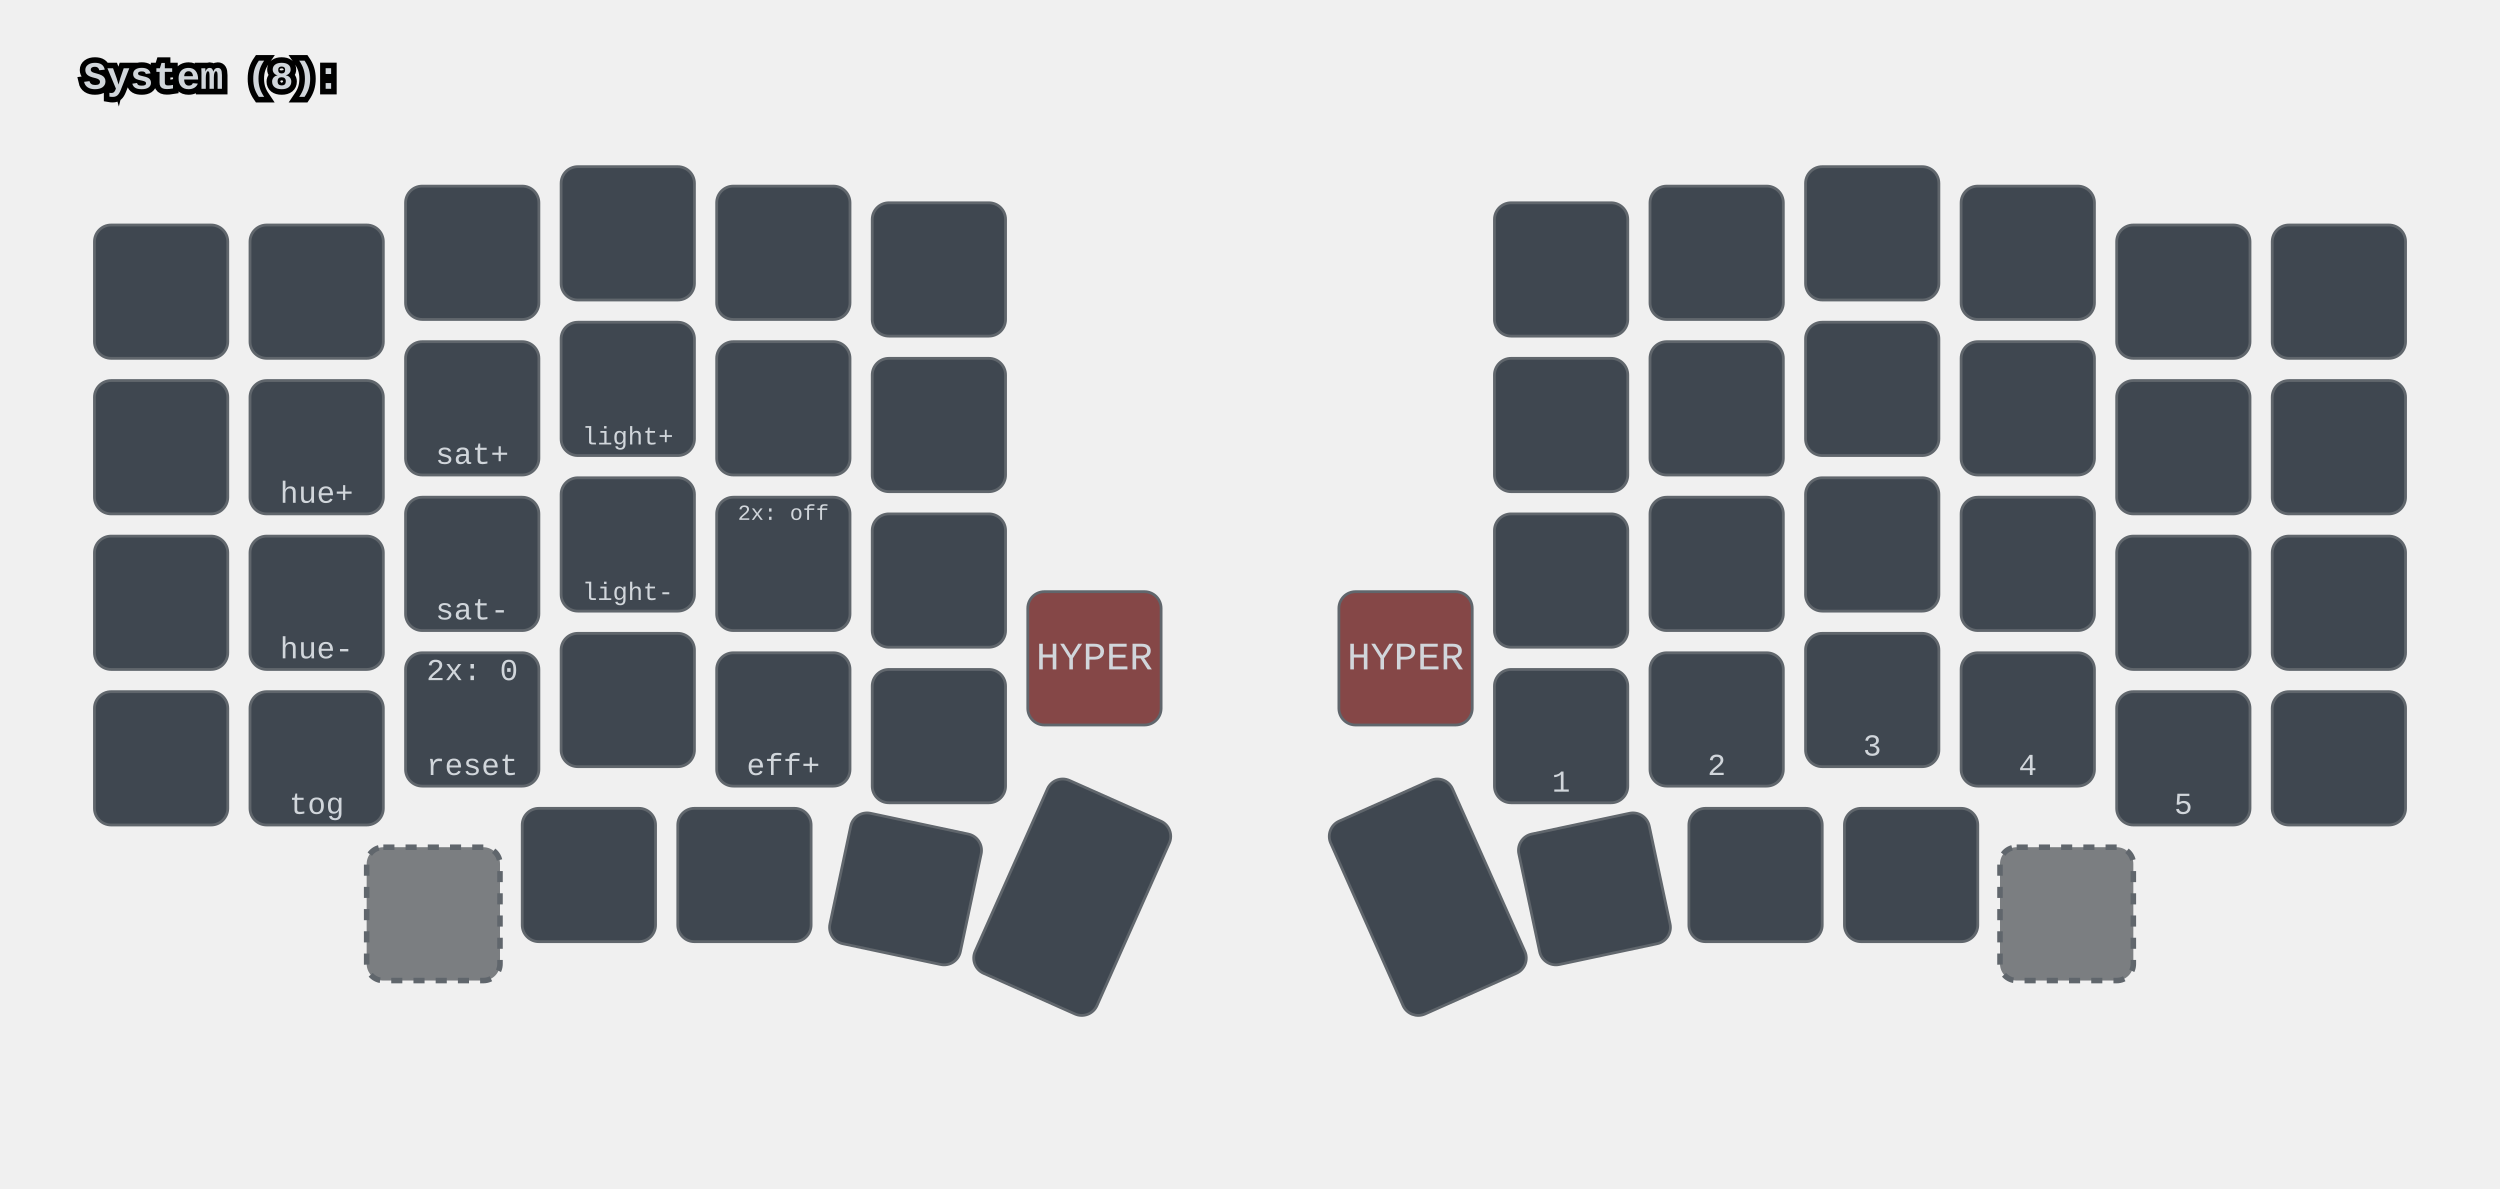
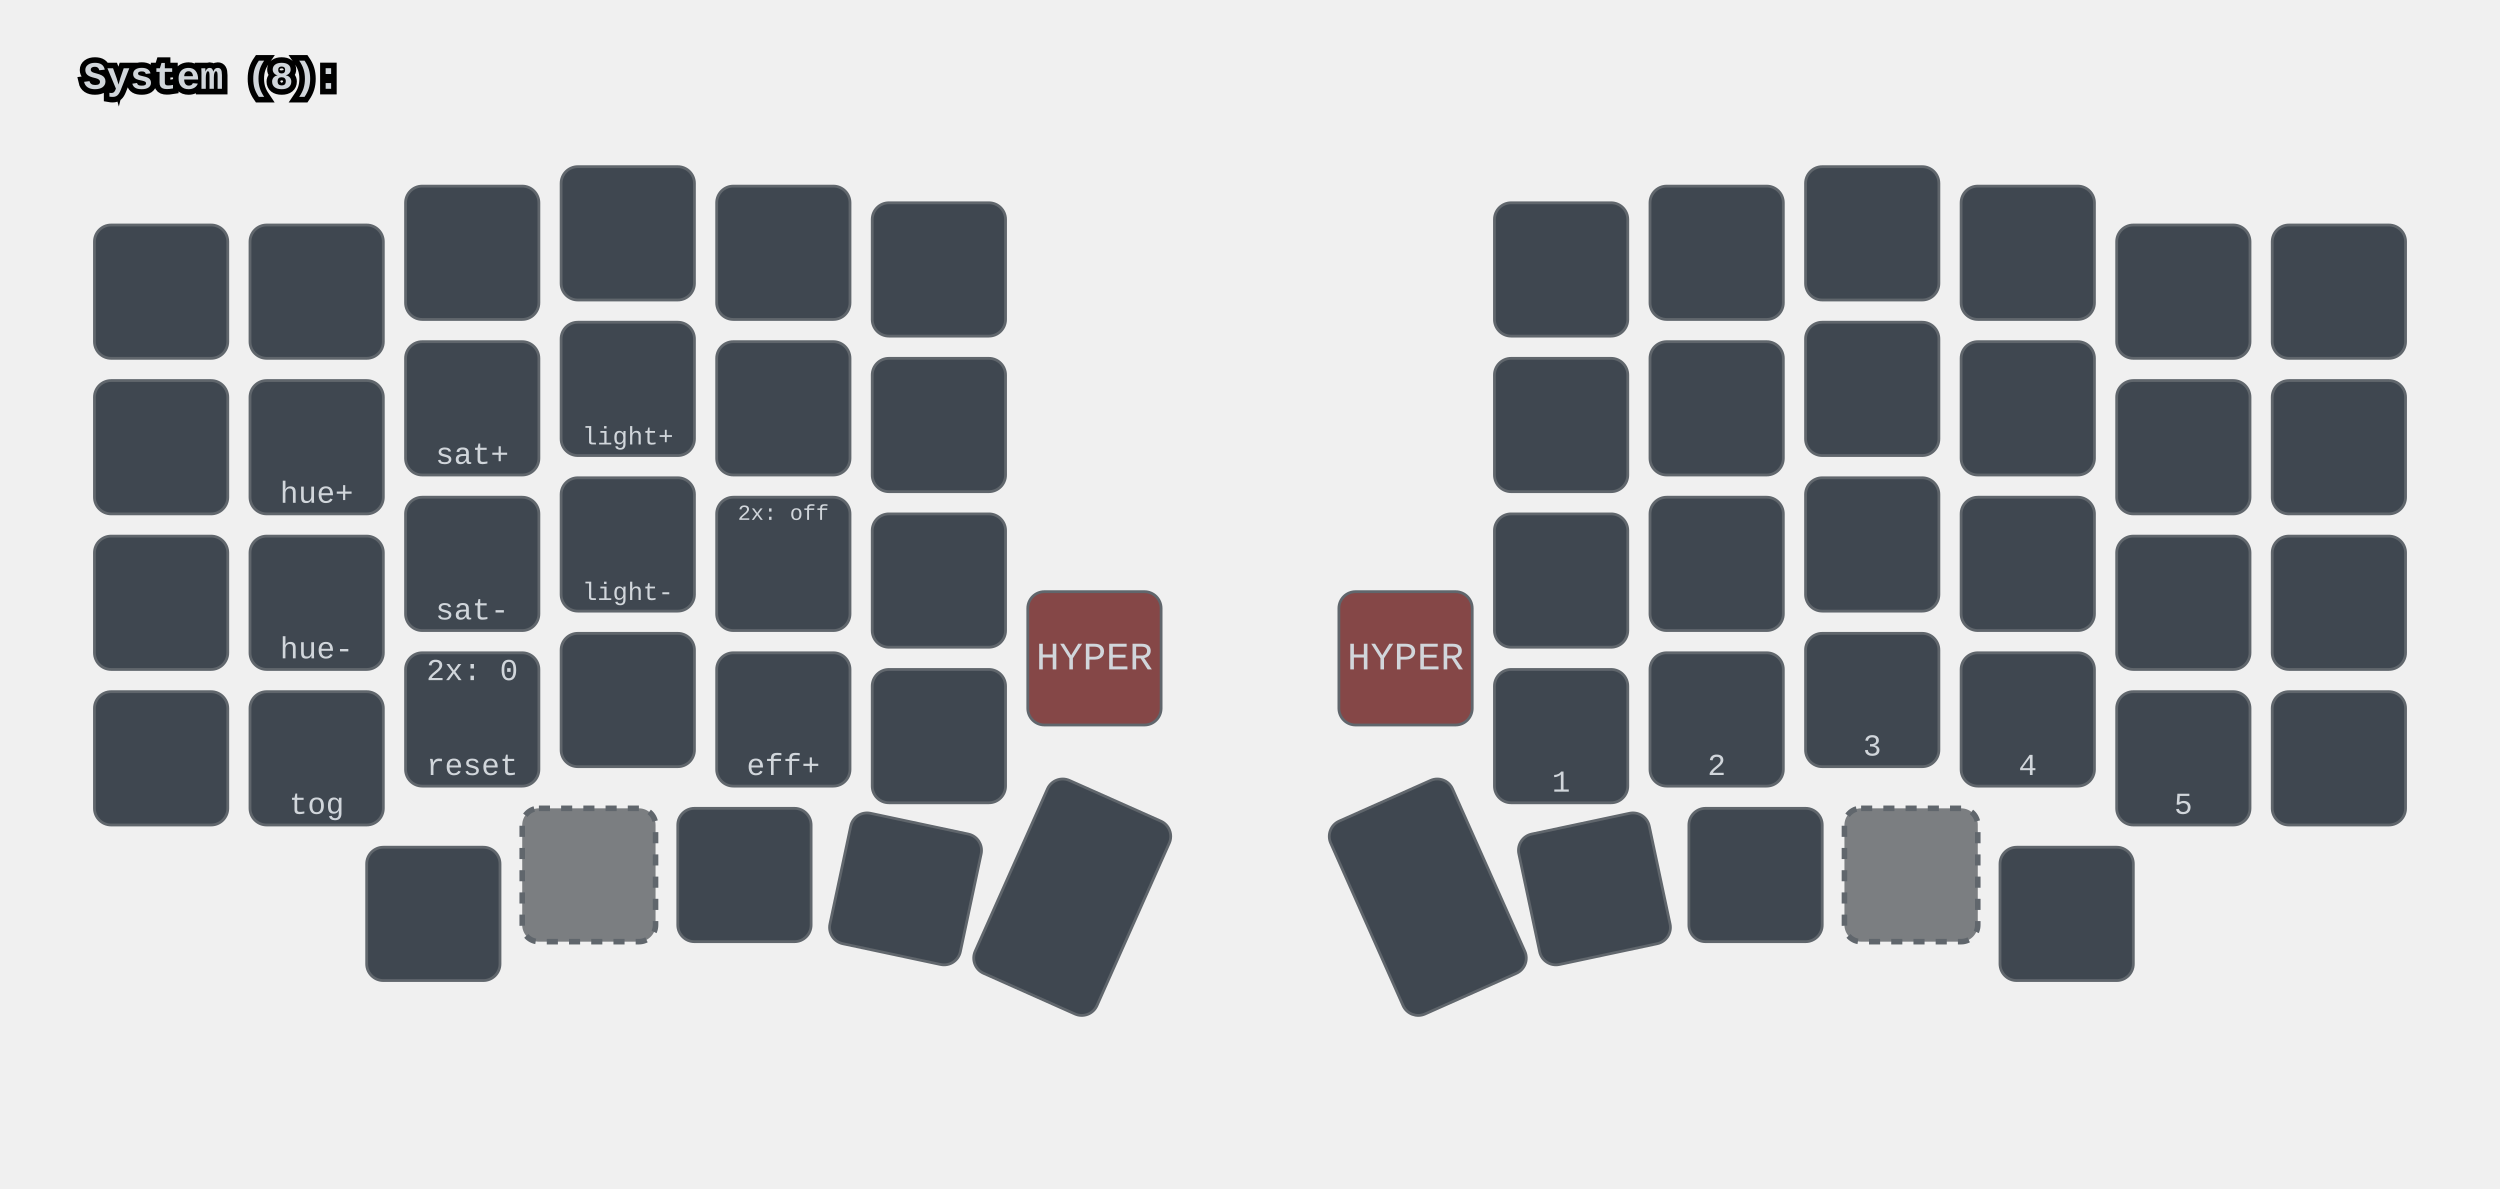
<svg xmlns="http://www.w3.org/2000/svg" xmlns:xlink="http://www.w3.org/1999/xlink" width="900" height="428" viewBox="0 0 900 428" class="keymap">
  <defs>/* start glyphs */
<svg id="mdi:apple-keyboard-caps">
      <svg id="mdi-apple-keyboard-caps" viewBox="0 0 24 24">
        <path d="M15,14V8H17.17L12,2.83L6.83,8H9V14H15M12,0L22,10H17V16H7V10H2L12,0M7,18H17V24H7V18M15,20H9V22H15V20Z" />
      </svg>
    </svg>
    <svg id="mdi:apple-keyboard-command">
      <svg id="mdi-apple-keyboard-command" viewBox="0 0 24 24">
        <path d="M6,2A4,4 0 0,1 10,6V8H14V6A4,4 0 0,1 18,2A4,4 0 0,1 22,6A4,4 0 0,1 18,10H16V14H18A4,4 0 0,1 22,18A4,4 0 0,1 18,22A4,4 0 0,1 14,18V16H10V18A4,4 0 0,1 6,22A4,4 0 0,1 2,18A4,4 0 0,1 6,14H8V10H6A4,4 0 0,1 2,6A4,4 0 0,1 6,2M16,18A2,2 0 0,0 18,20A2,2 0 0,0 20,18A2,2 0 0,0 18,16H16V18M14,10H10V14H14V10M6,16A2,2 0 0,0 4,18A2,2 0 0,0 6,20A2,2 0 0,0 8,18V16H6M8,6A2,2 0 0,0 6,4A2,2 0 0,0 4,6A2,2 0 0,0 6,8H8V6M18,8A2,2 0 0,0 20,6A2,2 0 0,0 18,4A2,2 0 0,0 16,6V8H18Z" />
      </svg>
    </svg>
    <svg id="mdi:apple-keyboard-control">
      <svg id="mdi-apple-keyboard-control" viewBox="0 0 24 24">
        <path d="M19.78,11.78L18.36,13.19L12,6.83L5.64,13.19L4.22,11.78L12,4L19.78,11.78Z" />
      </svg>
    </svg>
    <svg id="mdi:apple-keyboard-option">
      <svg id="mdi-apple-keyboard-option" viewBox="0 0 24 24">
        <path d="M3,4H9.11L16.15,18H21V20H14.88L7.84,6H3V4M14,4H21V6H14V4Z" />
      </svg>
    </svg>
    <svg id="mdi:apple-keyboard-shift">
      <svg id="mdi-apple-keyboard-shift" viewBox="0 0 24 24">
        <path d="M15,18V12H17.17L12,6.83L6.83,12H9V18H15M12,4L22,14H17V20H7V14H2L12,4Z" />
      </svg>
    </svg>
    <svg id="mdi:backspace">
      <svg id="mdi-backspace" viewBox="0 0 24 24">
        <path d="M22,3H7C6.31,3 5.77,3.35 5.41,3.88L0,12L5.41,20.11C5.77,20.64 6.31,21 7,21H22A2,2 0 0,0 24,19V5A2,2 0 0,0 22,3M19,15.59L17.59,17L14,13.41L10.41,17L9,15.59L12.59,12L9,8.41L10.41,7L14,10.59L17.59,7L19,8.41L15.41,12" />
      </svg>
    </svg>
    <svg id="mdi:backspace-reverse">
      <svg id="mdi-backspace-reverse" viewBox="0 0 24 24">
        <path d="M2,21H17C17.7,21 18.2,20.6 18.6,20.1L24,12L18.6,3.9C18.2,3.4 17.7,3 17,3H2A2,2 0 0,0 0,5V19A2,2 0 0,0 2,21M5,8.4L6.4,7L10,10.6L13.6,7L15,8.4L11.4,12L15,15.6L13.6,17L10,13.4L6.4,17L5,15.6L8.6,12" />
      </svg>
    </svg>
    <svg id="mdi:bluetooth-connect">
      <svg id="mdi-bluetooth-connect" viewBox="0 0 24 24">
        <path d="M19,10L17,12L19,14L21,12M14.88,16.29L13,18.17V14.41M13,5.83L14.88,7.71L13,9.58M17.71,7.71L12,2H11V9.58L6.41,5L5,6.41L10.59,12L5,17.58L6.41,19L11,14.41V22H12L17.71,16.29L13.41,12M7,12L5,10L3,12L5,14L7,12Z" />
      </svg>
    </svg>
    <svg id="mdi:bluetooth-off">
      <svg id="mdi-bluetooth-off" viewBox="0 0 24 24">
        <path d="M13,5.83L14.88,7.71L13.28,9.31L14.69,10.72L17.71,7.7L12,2H11V7.03L13,9.03M5.41,4L4,5.41L10.59,12L5,17.59L6.41,19L11,14.41V22H12L16.29,17.71L18.59,20L20,18.59M13,18.17V14.41L14.88,16.29" />
      </svg>
    </svg>
    <svg id="mdi:brightness-5">
      <svg id="mdi-brightness-5" viewBox="0 0 24 24">
        <path d="M12,18A6,6 0 0,1 6,12A6,6 0 0,1 12,6A6,6 0 0,1 18,12A6,6 0 0,1 12,18M20,15.31L23.31,12L20,8.69V4H15.31L12,0.69L8.69,4H4V8.69L0.69,12L4,15.31V20H8.69L12,23.31L15.31,20H20V15.31Z" />
      </svg>
    </svg>
    <svg id="mdi:brightness-7">
      <svg id="mdi-brightness-7" viewBox="0 0 24 24">
        <path d="M12,8A4,4 0 0,0 8,12A4,4 0 0,0 12,16A4,4 0 0,0 16,12A4,4 0 0,0 12,8M12,18A6,6 0 0,1 6,12A6,6 0 0,1 12,6A6,6 0 0,1 18,12A6,6 0 0,1 12,18M20,8.69V4H15.31L12,0.69L8.69,4H4V8.69L0.69,12L4,15.31V20H8.69L12,23.31L15.31,20H20V15.31L23.31,12L20,8.69Z" />
      </svg>
    </svg>
    <svg id="mdi:chevron-left">
      <svg id="mdi-chevron-left" viewBox="0 0 24 24">
        <path d="M15.41,16.58L10.83,12L15.41,7.41L14,6L8,12L14,18L15.41,16.58Z" />
      </svg>
    </svg>
    <svg id="mdi:chevron-right">
      <svg id="mdi-chevron-right" viewBox="0 0 24 24">
        <path d="M8.59,16.58L13.17,12L8.59,7.41L10,6L16,12L10,18L8.59,16.58Z" />
      </svg>
    </svg>
    <svg id="mdi:code-block-tags">
      <svg id="mdi-code-block-tags" viewBox="0 0 24 24">
        <path d="M5.59 3.41L7 4.82L3.82 8L7 11.18L5.59 12.6L1 8L5.59 3.41M11.41 3.41L16 8L11.41 12.6L10 11.18L13.18 8L10 4.82L11.41 3.41M22 6V18C22 19.11 21.11 20 20 20H4C2.9 20 2 19.11 2 18V14H4V18H20V6H17.03V4H20C21.11 4 22 4.89 22 6Z" />
      </svg>
    </svg>
    <svg id="mdi:content-copy">
      <svg id="mdi-content-copy" viewBox="0 0 24 24">
        <path d="M19,21H8V7H19M19,5H8A2,2 0 0,0 6,7V21A2,2 0 0,0 8,23H19A2,2 0 0,0 21,21V7A2,2 0 0,0 19,5M16,1H4A2,2 0 0,0 2,3V17H4V3H16V1Z" />
      </svg>
    </svg>
    <svg id="mdi:content-cut">
      <svg id="mdi-content-cut" viewBox="0 0 24 24">
        <path d="M19,3L13,9L15,11L22,4V3M12,12.5A0.5,0.5 0 0,1 11.5,12A0.5,0.5 0 0,1 12,11.5A0.5,0.5 0 0,1 12.5,12A0.5,0.5 0 0,1 12,12.5M6,20A2,2 0 0,1 4,18C4,16.89 4.9,16 6,16A2,2 0 0,1 8,18C8,19.11 7.1,20 6,20M6,8A2,2 0 0,1 4,6C4,4.89 4.9,4 6,4A2,2 0 0,1 8,6C8,7.11 7.1,8 6,8M9.64,7.64C9.87,7.14 10,6.59 10,6A4,4 0 0,0 6,2A4,4 0 0,0 2,6A4,4 0 0,0 6,10C6.59,10 7.14,9.87 7.64,9.64L10,12L7.64,14.36C7.14,14.13 6.59,14 6,14A4,4 0 0,0 2,18A4,4 0 0,0 6,22A4,4 0 0,0 10,18C10,17.41 9.87,16.86 9.64,16.36L12,14L19,21H22V20L9.64,7.64Z" />
      </svg>
    </svg>
    <svg id="mdi:content-paste">
      <svg id="mdi-content-paste" viewBox="0 0 24 24">
        <path d="M19,20H5V4H7V7H17V4H19M12,2A1,1 0 0,1 13,3A1,1 0 0,1 12,4A1,1 0 0,1 11,3A1,1 0 0,1 12,2M19,2H14.82C14.4,0.84 13.3,0 12,0C10.7,0 9.6,0.84 9.18,2H5A2,2 0 0,0 3,4V20A2,2 0 0,0 5,22H19A2,2 0 0,0 21,20V4A2,2 0 0,0 19,2Z" />
      </svg>
    </svg>
    <svg id="mdi:folder-search-outline">
      <svg id="mdi-folder-search-outline" viewBox="0 0 24 24">
        <path d="M16.5,12C19,12 21,14 21,16.5C21,17.38 20.75,18.21 20.31,18.9L23.39,22L22,23.39L18.88,20.32C18.19,20.75 17.37,21 16.5,21C14,21 12,19 12,16.5C12,14 14,12 16.5,12M16.5,14A2.5,2.5 0 0,0 14,16.5A2.5,2.5 0 0,0 16.5,19A2.5,2.5 0 0,0 19,16.5A2.5,2.5 0 0,0 16.5,14M19,8H3V18H10.17C10.34,18.72 10.63,19.39 11,20H3C1.89,20 1,19.1 1,18V6C1,4.89 1.89,4 3,4H9L11,6H19A2,2 0 0,1 21,8V11.81C20.42,11.26 19.75,10.81 19,10.5V8Z" />
      </svg>
    </svg>
    <svg id="mdi:format-letter-ends-with">
      <svg id="mdi-format-letter-ends-with" viewBox="0 0 24 24">
        <path d="M11.14 4L6.43 16H8.36L9.32 13.43H14.67L15.64 16H17.57L12.86 4M12 6.29L14.03 11.71H9.96M20 14V18H2V20H22V14Z" />
      </svg>
    </svg>
    <svg id="mdi:format-letter-starts-with">
      <svg id="mdi-format-letter-starts-with" viewBox="0 0 24 24">
        <path d="M11.14 4L6.43 16H8.36L9.32 13.43H14.67L15.64 16H17.57L12.86 4M12 6.29L14.03 11.71H9.96M4 18V15H2V20H22V18Z" />
      </svg>
    </svg>
    <svg id="mdi:format-pilcrow-arrow-left">
      <svg id="mdi-format-pilcrow-arrow-left" viewBox="0 0 24 24">
        <path d="M8,17V14L4,18L8,22V19H20V17M10,10V15H12V4H14V15H16V4H18V2H10A4,4 0 0,0 6,6A4,4 0 0,0 10,10Z" />
      </svg>
    </svg>
    <svg id="mdi:format-pilcrow-arrow-right">
      <svg id="mdi-format-pilcrow-arrow-right" viewBox="0 0 24 24">
        <path d="M21,18L17,14V17H5V19H17V22M9,10V15H11V4H13V15H15V4H17V2H9A4,4 0 0,0 5,6A4,4 0 0,0 9,10Z" />
      </svg>
    </svg>
    <svg id="mdi:format-vertical-align-bottom">
      <svg id="mdi-format-vertical-align-bottom" viewBox="0 0 24 24">
        <path d="M16,13H13V3H11V13H8L12,17L16,13M4,19V21H20V19H4Z" />
      </svg>
    </svg>
    <svg id="mdi:format-vertical-align-top">
      <svg id="mdi-format-vertical-align-top" viewBox="0 0 24 24">
        <path d="M8,11H11V21H13V11H16L12,7L8,11M4,3V5H20V3H4Z" />
      </svg>
    </svg>
    <svg id="mdi:keyboard-return">
      <svg id="mdi-keyboard-return" viewBox="0 0 24 24">
        <path d="M19,7V11H5.83L9.41,7.41L8,6L2,12L8,18L9.41,16.58L5.83,13H21V7H19Z" />
      </svg>
    </svg>
    <svg id="mdi:keyboard-space">
      <svg id="mdi-keyboard-space" viewBox="0 0 24 24">
        <path d="M3 15H5V19H19V15H21V19C21 20.1 20.1 21 19 21H5C3.9 21 3 20.1 3 19V15Z" />
      </svg>
    </svg>
    <svg id="mdi:keyboard-tab">
      <svg id="mdi-keyboard-tab" viewBox="0 0 24 24">
        <path d="M20,18H22V6H20M11.59,7.41L15.17,11H1V13H15.17L11.59,16.58L13,18L19,12L13,6L11.59,7.41Z" />
      </svg>
    </svg>
    <svg id="mdi:keyboard-tab-reverse">
      <svg id="mdi-keyboard-tab-reverse" viewBox="0 0 24 24">
        <path d="M4 6H2V18H4M11 6L5 12L11 18L12.41 16.58L8.83 13H23V11H8.83L12.41 7.41L11 6Z" />
      </svg>
    </svg>
    <svg id="mdi:keyboard-variant">
      <svg id="mdi-keyboard-variant" viewBox="0 0 24 24">
        <path d="M6,16H18V18H6V16M6,13V15H2V13H6M7,15V13H10V15H7M11,15V13H13V15H11M14,15V13H17V15H14M18,15V13H22V15H18M2,10H5V12H2V10M19,12V10H22V12H19M18,12H16V10H18V12M8,12H6V10H8V12M12,12H9V10H12V12M15,12H13V10H15V12M2,9V7H4V9H2M5,9V7H7V9H5M8,9V7H10V9H8M11,9V7H13V9H11M14,9V7H16V9H14M17,9V7H22V9H17Z" />
      </svg>
    </svg>
    <svg id="mdi:lightbulb-on-20">
      <svg id="mdi-lightbulb-on-20" viewBox="0 0 24 24">
        <path d="M1 11H4V13H1V11M4.9 3.5L3.5 4.9L5.6 7L7 5.6L4.9 3.5M13 1H11V4H13V1M20 11V13H23V11H20M10 22C10 22.6 10.4 23 11 23H13C13.6 23 14 22.6 14 22V21H10V22M19.1 3.5L17 5.6L18.4 7L20.5 4.9L19.1 3.5M18 12C18 14.2 16.8 16.2 15 17.2V19C15 19.6 14.6 20 14 20H10C9.4 20 9 19.6 9 19V17.2C7.2 16.2 6 14.2 6 12C6 8.7 8.7 6 12 6S18 8.7 18 12M16 12C16 9.79 14.21 8 12 8S8 9.79 8 12 9.79 16 12 16 16 14.21 16 12Z" />
      </svg>
    </svg>
    <svg id="mdi:lightbulb-on-90">
      <svg id="mdi-lightbulb-on-90" viewBox="0 0 24 24">
        <path d="M7 5.6L5.6 7L3.5 4.9L4.9 3.5L7 5.6M10 22C10 22.6 10.4 23 11 23H13C13.6 23 14 22.6 14 22V21H10V22M1 13H4V11H1V13M13 1H11V4H13V1M20 11V13H23V11H20M19.1 3.5L17 5.6L18.4 7L20.5 4.9L19.1 3.5M18 12C18 14.2 16.8 16.2 15 17.2V19C15 19.6 14.6 20 14 20H10C9.4 20 9 19.6 9 19V17.2C7.2 16.2 6 14.2 6 12C6 8.7 8.7 6 12 6S18 8.7 18 12M12 8C11 8 10.09 8.38 9.39 9H14.61C13.91 8.38 13 8 12 8Z" />
      </svg>
    </svg>
    <svg id="mdi:lock-outline">
      <svg id="mdi-lock-outline" viewBox="0 0 24 24">
        <path d="M12,17C10.89,17 10,16.1 10,15C10,13.89 10.89,13 12,13A2,2 0 0,1 14,15A2,2 0 0,1 12,17M18,20V10H6V20H18M18,8A2,2 0 0,1 20,10V20A2,2 0 0,1 18,22H6C4.89,22 4,21.1 4,20V10C4,8.89 4.89,8 6,8H7V6A5,5 0 0,1 12,1A5,5 0 0,1 17,6V8H18M12,3A3,3 0 0,0 9,6V8H15V6A3,3 0 0,0 12,3Z" />
      </svg>
    </svg>
    <svg id="mdi:magnify">
      <svg id="mdi-magnify" viewBox="0 0 24 24">
        <path d="M9.5,3A6.5,6.5 0 0,1 16,9.5C16,11.11 15.41,12.59 14.44,13.73L14.71,14H15.5L20.5,19L19,20.5L14,15.5V14.71L13.73,14.44C12.59,15.41 11.11,16 9.5,16A6.5,6.5 0 0,1 3,9.5A6.5,6.5 0 0,1 9.5,3M9.5,5C7,5 5,7 5,9.5C5,12 7,14 9.5,14C12,14 14,12 14,9.5C14,7 12,5 9.5,5Z" />
      </svg>
    </svg>
    <svg id="mdi:mouse">
      <svg id="mdi-mouse" viewBox="0 0 24 24">
        <path d="M11,1.07C7.05,1.56 4,4.92 4,9H11M4,15A8,8 0 0,0 12,23A8,8 0 0,0 20,15V11H4M13,1.07V9H20C20,4.92 16.94,1.56 13,1.07Z" />
      </svg>
    </svg>
    <svg id="mdi:mouse-left-click-outline">
      <svg id="mdi-mouse-left-click-outline" viewBox="0 0 24 24">
        <path d="M13 9V1.07C13.7 1.16 14.37 1.33 15 1.59C17.33 2.53 19.11 4.53 19.75 7C19.91 7.64 20 8.31 20 9H13M17.66 7C17.18 5.65 16.23 4.5 15 3.81V7H17.66M6 15V13H18V15C18 16.59 17.37 18.12 16.24 19.24C15.12 20.37 13.59 21 12 21C10.41 21 8.88 20.37 7.76 19.24C6.63 18.12 6 16.59 6 15M4 15C4 17.12 4.84 19.16 6.34 20.66C7.84 22.16 9.88 23 12 23C14.12 23 16.16 22.16 17.66 20.66C19.16 19.16 20 17.12 20 15V11H4V15M11 9V1.07C7.06 1.56 4 4.92 4 9H11Z" />
      </svg>
    </svg>
    <svg id="mdi:mouse-right-click-outline">
      <svg id="mdi-mouse-right-click-outline" viewBox="0 0 24 24">
        <path d="M13 9V1.07C16.94 1.56 20 4.92 20 9H13M11 9V1.07C10.3 1.16 9.63 1.33 9 1.59C6.67 2.53 4.89 4.53 4.25 7C4.09 7.64 4 8.31 4 9H11M6.34 7C6.82 5.65 7.78 4.5 9 3.81V7H6.34M6 15V13H18V15C18 16.59 17.37 18.12 16.24 19.24C15.12 20.37 13.59 21 12 21C10.41 21 8.88 20.37 7.76 19.24C6.63 18.12 6 16.59 6 15M4 15C4 17.12 4.84 19.16 6.34 20.66C7.84 22.16 9.88 23 12 23C14.12 23 16.16 22.16 17.66 20.66C19.16 19.16 20 17.12 20 15V11H4V15Z" />
      </svg>
    </svg>
    <svg id="mdi:numeric-1-box-multiple-outline">
      <svg id="mdi-numeric-1-box-multiple-outline" viewBox="0 0 24 24">
        <path d="M21,17H7V3H21M21,1H7A2,2 0 0,0 5,3V17A2,2 0 0,0 7,19H21A2,2 0 0,0 23,17V3A2,2 0 0,0 21,1M14,15H16V5H12V7H14M3,5H1V21A2,2 0 0,0 3,23H19V21H3V5Z" />
      </svg>
    </svg>
    <svg id="mdi:numeric-2-box-multiple-outline">
      <svg id="mdi-numeric-2-box-multiple-outline" viewBox="0 0 24 24">
        <path d="M17,13H13V11H15A2,2 0 0,0 17,9V7C17,5.89 16.1,5 15,5H11V7H15V9H13A2,2 0 0,0 11,11V15H17M21,17H7V3H21M21,1H7A2,2 0 0,0 5,3V17A2,2 0 0,0 7,19H21A2,2 0 0,0 23,17V3A2,2 0 0,0 21,1M3,5H1V21A2,2 0 0,0 3,23H19V21H3V5Z" />
      </svg>
    </svg>
    <svg id="mdi:numeric-3-box-multiple-outline">
      <svg id="mdi-numeric-3-box-multiple-outline" viewBox="0 0 24 24">
        <path d="M17,13V11.5A1.5,1.5 0 0,0 15.5,10A1.5,1.5 0 0,0 17,8.5V7C17,5.89 16.1,5 15,5H11V7H15V9H13V11H15V13H11V15H15A2,2 0 0,0 17,13M3,5H1V21A2,2 0 0,0 3,23H19V21H3M21,17H7V3H21M21,1H7A2,2 0 0,0 5,3V17A2,2 0 0,0 7,19H21A2,2 0 0,0 23,17V3A2,2 0 0,0 21,1Z" />
      </svg>
    </svg>
    <svg id="mdi:numeric-4-box-multiple-outline">
      <svg id="mdi-numeric-4-box-multiple-outline" viewBox="0 0 24 24">
        <path d="M21,17H7V3H21M21,1H7A2,2 0 0,0 5,3V17A2,2 0 0,0 7,19H21A2,2 0 0,0 23,17V3A2,2 0 0,0 21,1M15,15H17V5H15V9H13V5H11V11H15M3,5H1V21A2,2 0 0,0 3,23H19V21H3V5Z" />
      </svg>
    </svg>
    <svg id="mdi:numeric-5-box-multiple-outline">
      <svg id="mdi-numeric-5-box-multiple-outline" viewBox="0 0 24 24">
        <path d="M17,13V11C17,9.89 16.1,9 15,9H13V7H17V5H11V11H15V13H11V15H15A2,2 0 0,0 17,13M3,5H1V21A2,2 0 0,0 3,23H19V21H3M21,17H7V3H21M21,1H7A2,2 0 0,0 5,3V17A2,2 0 0,0 7,19H21A2,2 0 0,0 23,17V3A2,2 0 0,0 21,1Z" />
      </svg>
    </svg>
    <svg id="mdi:numeric-6-box-multiple-outline">
      <svg id="mdi-numeric-6-box-multiple-outline" viewBox="0 0 24 24">
        <path d="M13,11H15V13H13M13,15H15A2,2 0 0,0 17,13V11C17,9.89 16.1,9 15,9H13V7H17V5H13A2,2 0 0,0 11,7V13C11,14.11 11.9,15 13,15M21,17H7V3H21M21,1H7A2,2 0 0,0 5,3V17A2,2 0 0,0 7,19H21A2,2 0 0,0 23,17V3A2,2 0 0,0 21,1M3,5H1V21A2,2 0 0,0 3,23H19V21H3V5Z" />
      </svg>
    </svg>
    <svg id="mdi:numeric-7-box-multiple-outline">
      <svg id="mdi-numeric-7-box-multiple-outline" viewBox="0 0 24 24">
        <path d="M13,15L17,7V5H11V7H15L11,15M21,17H7V3H21M21,1H7A2,2 0 0,0 5,3V17A2,2 0 0,0 7,19H21A2,2 0 0,0 23,17V3A2,2 0 0,0 21,1M3,5H1V21A2,2 0 0,0 3,23H19V21H3V5Z" />
      </svg>
    </svg>
    <svg id="mdi:numeric-8-box-multiple-outline">
      <svg id="mdi-numeric-8-box-multiple-outline" viewBox="0 0 24 24">
        <path d="M13,11H15V13H13M13,7H15V9H13M13,15H15A2,2 0 0,0 17,13V11.5A1.5,1.5 0 0,0 15.5,10A1.5,1.5 0 0,0 17,8.5V7C17,5.89 16.1,5 15,5H13A2,2 0 0,0 11,7V8.5A1.5,1.5 0 0,0 12.5,10A1.5,1.5 0 0,0 11,11.5V13C11,14.11 11.9,15 13,15M21,17H7V3H21M21,1H7A2,2 0 0,0 5,3V17A2,2 0 0,0 7,19H21A2,2 0 0,0 23,17V3A2,2 0 0,0 21,1M3,5H1V21A2,2 0 0,0 3,23H19V21H3V5Z" />
      </svg>
    </svg>
    <svg id="mdi:palette-outline">
      <svg id="mdi-palette-outline" viewBox="0 0 24 24">
        <path d="M12,22A10,10 0 0,1 2,12A10,10 0 0,1 12,2C17.5,2 22,6 22,11A6,6 0 0,1 16,17H14.2C13.9,17 13.7,17.2 13.7,17.5C13.7,17.6 13.8,17.7 13.8,17.8C14.2,18.3 14.4,18.9 14.4,19.5C14.5,20.9 13.4,22 12,22M12,4A8,8 0 0,0 4,12A8,8 0 0,0 12,20C12.3,20 12.5,19.8 12.5,19.5C12.5,19.3 12.4,19.2 12.4,19.1C12,18.6 11.8,18.1 11.8,17.5C11.8,16.1 12.9,15 14.3,15H16A4,4 0 0,0 20,11C20,7.1 16.4,4 12,4M6.5,10C7.3,10 8,10.7 8,11.5C8,12.3 7.3,13 6.5,13C5.7,13 5,12.3 5,11.5C5,10.7 5.7,10 6.5,10M9.5,6C10.3,6 11,6.7 11,7.5C11,8.3 10.3,9 9.5,9C8.7,9 8,8.3 8,7.5C8,6.7 8.7,6 9.5,6M14.5,6C15.3,6 16,6.7 16,7.5C16,8.3 15.3,9 14.5,9C13.7,9 13,8.3 13,7.5C13,6.7 13.7,6 14.5,6M17.5,10C18.3,10 19,10.7 19,11.5C19,12.3 18.3,13 17.5,13C16.7,13 16,12.3 16,11.5C16,10.7 16.7,10 17.5,10Z" />
      </svg>
    </svg>
    <svg id="mdi:play-pause">
      <svg id="mdi-play-pause" viewBox="0 0 24 24">
        <path d="M3,5V19L11,12M13,19H16V5H13M18,5V19H21V5" />
      </svg>
    </svg>
    <svg id="mdi:power">
      <svg id="mdi-power" viewBox="0 0 24 24">
        <path d="M16.56,5.44L15.11,6.89C16.84,7.94 18,9.83 18,12A6,6 0 0,1 12,18A6,6 0 0,1 6,12C6,9.83 7.16,7.94 8.88,6.88L7.44,5.44C5.36,6.88 4,9.28 4,12A8,8 0 0,0 12,20A8,8 0 0,0 20,12C20,9.28 18.64,6.88 16.56,5.44M13,3H11V13H13" />
      </svg>
    </svg>
    <svg id="mdi:power-plug-outline">
      <svg id="mdi-power-plug-outline" viewBox="0 0 24 24">
        <path d="M16 7V3H14V7H10V3H8V7C7 7 6 8 6 9V14.5L9.5 18V21H14.5V18L18 14.5V9C18 8 17 7 16 7M16 13.67L13.09 16.59L12.67 17H11.33L10.92 16.59L8 13.67V9.09C8 9.06 8.06 9 8.09 9H15.92C15.95 9 16 9.06 16 9.09V13.67Z" />
      </svg>
    </svg>
    <svg id="mdi:redo">
      <svg id="mdi-redo" viewBox="0 0 24 24">
        <path d="M18.4,10.6C16.55,9 14.15,8 11.5,8C6.85,8 2.92,11.03 1.54,15.22L3.9,16C4.95,12.81 7.95,10.5 11.5,10.5C13.45,10.5 15.23,11.22 16.62,12.38L13,16H22V7L18.4,10.6Z" />
      </svg>
    </svg>
    <svg id="mdi:restart">
      <svg id="mdi-restart" viewBox="0 0 24 24">
        <path d="M12,4C14.1,4 16.1,4.8 17.6,6.3C20.7,9.4 20.7,14.5 17.6,17.6C15.8,19.5 13.3,20.2 10.9,19.9L11.4,17.9C13.1,18.1 14.9,17.5 16.2,16.2C18.5,13.9 18.5,10.1 16.2,7.7C15.1,6.6 13.5,6 12,6V10.6L7,5.6L12,0.6V4M6.3,17.6C3.7,15 3.3,11 5.1,7.9L6.6,9.4C5.5,11.6 5.9,14.4 7.8,16.2C8.3,16.7 8.9,17.1 9.6,17.4L9,19.4C8,19 7.1,18.4 6.3,17.6Z" />
      </svg>
    </svg>
    <svg id="mdi:skip-backward">
      <svg id="mdi-skip-backward" viewBox="0 0 24 24">
        <path d="M20,5V19L13,12M6,5V19H4V5M13,5V19L6,12" />
      </svg>
    </svg>
    <svg id="mdi:skip-forward">
      <svg id="mdi-skip-forward" viewBox="0 0 24 24">
        <path d="M4,5V19L11,12M18,5V19H20V5M11,5V19L18,12" />
      </svg>
    </svg>
    <svg id="mdi:stop">
      <svg id="mdi-stop" viewBox="0 0 24 24">
        <path d="M18,18H6V6H18V18Z" />
      </svg>
    </svg>
    <svg id="mdi:undo">
      <svg id="mdi-undo" viewBox="0 0 24 24">
        <path d="M12.5,8C9.85,8 7.45,9 5.6,10.6L2,7V16H11L7.38,12.38C8.77,11.22 10.54,10.5 12.5,10.5C16.04,10.5 19.05,12.81 20.1,16L22.47,15.22C21.08,11.03 17.15,8 12.5,8Z" />
      </svg>
    </svg>
    <svg id="mdi:unfold-more-horizontal">
      <svg id="mdi-unfold-more-horizontal" viewBox="0 0 24 24">
        <path d="M12,18.17L8.83,15L7.42,16.41L12,21L16.59,16.41L15.17,15M12,5.83L15.17,9L16.58,7.59L12,3L7.41,7.59L8.83,9L12,5.83Z" />
      </svg>
    </svg>
    <svg id="mdi:unfold-more-vertical">
      <svg id="mdi-unfold-more-vertical" viewBox="0 0 24 24">
        <path d="M18.17,12L15,8.83L16.41,7.41L21,12L16.41,16.58L15,15.17L18.17,12M5.83,12L9,15.17L7.59,16.59L3,12L7.59,7.42L9,8.83L5.83,12Z" />
      </svg>
    </svg>
    <svg id="mdi:usb">
      <svg id="mdi-usb" viewBox="0 0 24 24">
        <path d="M15,7V11H16V13H13V5H15L12,1L9,5H11V13H8V10.93C8.7,10.56 9.2,9.85 9.2,9C9.2,7.78 8.21,6.8 7,6.8C5.78,6.8 4.8,7.78 4.8,9C4.8,9.85 5.3,10.56 6,10.93V13A2,2 0 0,0 8,15H11V18.05C10.29,18.41 9.8,19.15 9.8,20A2.2,2.2 0 0,0 12,22.2A2.2,2.2 0 0,0 14.2,20C14.2,19.15 13.71,18.41 13,18.05V15H16A2,2 0 0,0 18,13V11H19V7H15Z" />
      </svg>
    </svg>
    <svg id="mdi:view-dashboard-outline">
      <svg id="mdi-view-dashboard-outline" viewBox="0 0 24 24">
        <path d="M19,5V7H15V5H19M9,5V11H5V5H9M19,13V19H15V13H19M9,17V19H5V17H9M21,3H13V9H21V3M11,3H3V13H11V3M21,11H13V21H21V11M11,15H3V21H11V15Z" />
      </svg>
    </svg>
    <svg id="mdi:volume-minus">
      <svg id="mdi-volume-minus" viewBox="0 0 24 24">
        <path d="M3,9H7L12,4V20L7,15H3V9M14,11H22V13H14V11Z" />
      </svg>
    </svg>
    <svg id="mdi:volume-off">
      <svg id="mdi-volume-off" viewBox="0 0 24 24">
        <path d="M12,4L9.91,6.09L12,8.18M4.27,3L3,4.27L7.73,9H3V15H7L12,20V13.27L16.25,17.53C15.58,18.04 14.83,18.46 14,18.7V20.77C15.38,20.45 16.63,19.82 17.68,18.96L19.73,21L21,19.73L12,10.73M19,12C19,12.94 18.8,13.82 18.46,14.64L19.97,16.15C20.62,14.91 21,13.5 21,12C21,7.72 18,4.14 14,3.23V5.29C16.89,6.15 19,8.83 19,12M16.5,12C16.5,10.23 15.5,8.71 14,7.97V10.18L16.45,12.63C16.5,12.43 16.5,12.21 16.5,12Z" />
      </svg>
    </svg>
    <svg id="mdi:volume-plus">
      <svg id="mdi-volume-plus" viewBox="0 0 24 24">
        <path d="M3,9H7L12,4V20L7,15H3V9M14,11H17V8H19V11H22V13H19V16H17V13H14V11Z" />
      </svg>
    </svg>
    <svg id="mdi:web">
      <svg id="mdi-web" viewBox="0 0 24 24">
        <path d="M16.36,14C16.44,13.34 16.5,12.68 16.5,12C16.5,11.32 16.44,10.66 16.36,10H19.74C19.9,10.64 20,11.31 20,12C20,12.69 19.9,13.36 19.74,14M14.59,19.56C15.19,18.45 15.65,17.25 15.97,16H18.92C17.96,17.65 16.43,18.93 14.59,19.56M14.34,14H9.66C9.56,13.34 9.5,12.68 9.5,12C9.5,11.32 9.56,10.65 9.66,10H14.34C14.43,10.65 14.5,11.32 14.5,12C14.5,12.68 14.43,13.34 14.34,14M12,19.96C11.17,18.76 10.5,17.43 10.09,16H13.91C13.5,17.43 12.83,18.76 12,19.96M8,8H5.08C6.03,6.34 7.57,5.06 9.4,4.44C8.8,5.55 8.35,6.75 8,8M5.08,16H8C8.35,17.25 8.8,18.45 9.4,19.56C7.57,18.93 6.03,17.65 5.08,16M4.26,14C4.1,13.36 4,12.69 4,12C4,11.31 4.1,10.64 4.26,10H7.64C7.56,10.66 7.5,11.32 7.5,12C7.5,12.68 7.56,13.34 7.64,14M12,4.03C12.83,5.23 13.5,6.57 13.91,8H10.09C10.5,6.57 11.17,5.23 12,4.03M18.92,8H15.97C15.65,6.75 15.19,5.55 14.59,4.44C16.43,5.07 17.96,6.34 18.92,8M12,2C6.47,2 2,6.5 2,12A10,10 0 0,0 12,22A10,10 0 0,0 22,12A10,10 0 0,0 12,2Z" />
      </svg>
    </svg>
    <svg id="mdi:window-maximize">
      <svg id="mdi-window-maximize" viewBox="0 0 24 24">
        <path d="M4,4H20V20H4V4M6,8V18H18V8H6Z" />
      </svg>
    </svg>
    <svg id="mdi:window-restore">
      <svg id="mdi-window-restore" viewBox="0 0 24 24">
        <path d="M4,8H8V4H20V16H16V20H4V8M16,8V14H18V6H10V8H16M6,12V18H14V12H6Z" />
      </svg>
    </svg>
  </defs>/* end glyphs */
<style>/* inherit to force styles through use tags */
svg path {
    fill: inherit;
}

/* font and background color specifications */
svg.keymap {
    font-family: SFMono-Regular,Consolas,Liberation Mono,Menlo,monospace;
    font-size: 14px;
    font-kerning: normal;
    text-rendering: optimizeLegibility;
    fill: #24292e;
}

/* default key styling */
rect.key {
    fill: #f6f8fa;
}

rect.key, rect.combo {
    stroke: #c9cccf;
    stroke-width: 1;
}

/* default key side styling, only used is draw_key_sides is set */
rect.side {
    filter: brightness(90%);
}

/* color accent for combo boxes */
rect.combo, rect.combo-separate {
    fill: #cdf;
}

/* color accent for held keys */
rect.held, rect.combo.held {
    fill: #fdd;
}

/* color accent for ghost (optional) keys */
rect.ghost, rect.combo.ghost {
    stroke-dasharray: 4, 4;
    stroke-width: 2;
}

text {
    text-anchor: middle;
    dominant-baseline: middle;
}

/* styling for layer labels */
text.label {
    font-weight: bold;
    text-anchor: start;
    stroke: white;
    stroke-width: 4;
    paint-order: stroke;
}

/* styling for optional footer */
text.footer {
    text-anchor: end;
    dominant-baseline: auto;
    stroke: white;
    stroke-width: 4;
    paint-order: stroke;
}

/* styling for combo tap, and key non-tap label text */
text.combo, text.hold, text.shifted, text.left, text.right, text.tl, text.tr, text.bl, text.br {
    font-size: 11px;
}

text.hold, text.bl, text.br {
    text-anchor: middle;
    dominant-baseline: auto;
}

text.shifted, text.tl, text.tr {
    text-anchor: middle;
    dominant-baseline: hanging;
}

text.left, text.tl, text.bl {
    text-anchor: start;
}

text.right, text.tr, text.br {
    text-anchor: end;
}

text.layer-activator {
    text-decoration: underline;
}

/* styling for hold/shifted label text in combo box */
text.combo.hold, text.combo.shifted, text.combo.left, text.combo.right {
    font-size: 8px;
}

/* lighter symbol for transparent keys */
text.trans {
    fill: #7b7e81;
}

/* styling for combo dendrons */
path.combo {
    stroke-width: 1;
    stroke: gray;
    fill: none;
}

/* Start Tabler Icons Cleanup */
/* cannot use height/width with glyphs */
.icon-tabler &gt; path {
    fill: inherit;
    stroke: inherit;
    stroke-width: 2;
}
/* hide tabler's default box */
.icon-tabler &gt; path[stroke="none"][fill="none"] {
    visibility: hidden;
}
/* End Tabler Icons Cleanup */

svg.keymap { fill: #d1d6db; }
rect.key { fill: #3f4750; }
rect.key, rect.combo { stroke: #60666c; }
rect.combo, rect.combo-separate { fill: #1f3d7a; }
rect.held, rect.combo.held { fill: #854747; }
text.label, text.footer { stroke: black; }
text.trans { fill: #7e8184; }
path.combo { stroke: #7f7f7f; }

rect.ghost { fill: #7b7e81; }
</style>
  <g transform="translate(30, 0)" class="layer-System">
    <text x="0" y="28" class="label" id="System">System (8):</text>
    <g transform="translate(0, 56)">
      <g transform="translate(28, 49)" class="key keypos-0">
        <rect rx="6" ry="6" x="-24" y="-24" width="48" height="48" class="key" />
      </g>
      <g transform="translate(84, 49)" class="key keypos-1">
        <rect rx="6" ry="6" x="-24" y="-24" width="48" height="48" class="key" />
      </g>
      <g transform="translate(140, 35)" class="key keypos-2">
        <rect rx="6" ry="6" x="-24" y="-24" width="48" height="48" class="key" />
      </g>
      <g transform="translate(196, 28)" class="key keypos-3">
        <rect rx="6" ry="6" x="-24" y="-24" width="48" height="48" class="key" />
      </g>
      <g transform="translate(252, 35)" class="key keypos-4">
        <rect rx="6" ry="6" x="-24" y="-24" width="48" height="48" class="key" />
      </g>
      <g transform="translate(308, 41)" class="key keypos-5">
        <rect rx="6" ry="6" x="-24" y="-24" width="48" height="48" class="key" />
      </g>
      <g transform="translate(532, 41)" class="key keypos-6">
        <rect rx="6" ry="6" x="-24" y="-24" width="48" height="48" class="key" />
      </g>
      <g transform="translate(588, 35)" class="key keypos-7">
        <rect rx="6" ry="6" x="-24" y="-24" width="48" height="48" class="key" />
      </g>
      <g transform="translate(644, 28)" class="key keypos-8">
        <rect rx="6" ry="6" x="-24" y="-24" width="48" height="48" class="key" />
      </g>
      <g transform="translate(700, 35)" class="key keypos-9">
        <rect rx="6" ry="6" x="-24" y="-24" width="48" height="48" class="key" />
      </g>
      <g transform="translate(756, 49)" class="key keypos-10">
        <rect rx="6" ry="6" x="-24" y="-24" width="48" height="48" class="key" />
      </g>
      <g transform="translate(812, 49)" class="key keypos-11">
        <rect rx="6" ry="6" x="-24" y="-24" width="48" height="48" class="key" />
      </g>
      <g transform="translate(28, 105)" class="key keypos-12">
        <rect rx="6" ry="6" x="-24" y="-24" width="48" height="48" class="key" />
        <use href="#mdi:code-block-tags" xlink:href="#mdi:code-block-tags" x="-7" y="-7" height="14" width="14.0" class="key tap glyph mdi:code-block-tags" />
      </g>
      <g transform="translate(84, 105)" class="key keypos-13">
        <rect rx="6" ry="6" x="-24" y="-24" width="48" height="48" class="key" />
        <use href="#mdi:palette-outline" xlink:href="#mdi:palette-outline" x="-7" y="-7" height="14" width="14.0" class="key tap glyph mdi:palette-outline" />
        <text x="0" y="20" class="key hold">hue+</text>
      </g>
      <g transform="translate(140, 91)" class="key keypos-14">
        <rect rx="6" ry="6" x="-24" y="-24" width="48" height="48" class="key" />
        <use href="#mdi:palette-outline" xlink:href="#mdi:palette-outline" x="-7" y="-7" height="14" width="14.0" class="key tap glyph mdi:palette-outline" />
        <text x="0" y="20" class="key hold">sat+</text>
      </g>
      <g transform="translate(196, 84)" class="key keypos-15">
        <rect rx="6" ry="6" x="-24" y="-24" width="48" height="48" class="key" />
        <use href="#mdi:palette-outline" xlink:href="#mdi:palette-outline" x="-7" y="-7" height="14" width="14.0" class="key tap glyph mdi:palette-outline" />
        <text x="0" y="20" class="key hold">
          <tspan style="font-size: 83%">light+</tspan>
        </text>
      </g>
      <g transform="translate(252, 91)" class="key keypos-16">
        <rect rx="6" ry="6" x="-24" y="-24" width="48" height="48" class="key" />
        <use href="#mdi:lightbulb-on-90" xlink:href="#mdi:lightbulb-on-90" x="-7" y="-7" height="14" width="14.0" class="key tap glyph mdi:lightbulb-on-90" />
      </g>
      <g transform="translate(308, 97)" class="key keypos-17">
        <rect rx="6" ry="6" x="-24" y="-24" width="48" height="48" class="key" />
      </g>
      <g transform="translate(532, 97)" class="key keypos-18">
        <rect rx="6" ry="6" x="-24" y="-24" width="48" height="48" class="key" />
      </g>
      <g transform="translate(588, 91)" class="key keypos-19">
        <rect rx="6" ry="6" x="-24" y="-24" width="48" height="48" class="key" />
        <use href="#mdi:power-plug-outline" xlink:href="#mdi:power-plug-outline" x="-7" y="-7" height="14" width="14.0" class="key tap glyph mdi:power-plug-outline" />
      </g>
      <g transform="translate(644, 84)" class="key keypos-20">
        <rect rx="6" ry="6" x="-24" y="-24" width="48" height="48" class="key" />
        <use href="#mdi:usb" xlink:href="#mdi:usb" x="-7" y="-7" height="14" width="14.0" class="key tap glyph mdi:usb" />
      </g>
      <g transform="translate(700, 91)" class="key keypos-21">
        <rect rx="6" ry="6" x="-24" y="-24" width="48" height="48" class="key" />
        <use href="#mdi:power" xlink:href="#mdi:power" x="-7" y="-7" height="14" width="14.0" class="key tap glyph mdi:power" />
      </g>
      <g transform="translate(756, 105)" class="key keypos-22">
        <rect rx="6" ry="6" x="-24" y="-24" width="48" height="48" class="key" />
      </g>
      <g transform="translate(812, 105)" class="key keypos-23">
        <rect rx="6" ry="6" x="-24" y="-24" width="48" height="48" class="key" />
        <use href="#mdi:code-block-tags" xlink:href="#mdi:code-block-tags" x="-7" y="-7" height="14" width="14.0" class="key tap glyph mdi:code-block-tags" />
      </g>
      <g transform="translate(28, 161)" class="key keypos-24">
        <rect rx="6" ry="6" x="-24" y="-24" width="48" height="48" class="key" />
        <use href="#mdi:restart" xlink:href="#mdi:restart" x="-7" y="-7" height="14" width="14.0" class="key tap glyph mdi:restart" />
      </g>
      <g transform="translate(84, 161)" class="key keypos-25">
        <rect rx="6" ry="6" x="-24" y="-24" width="48" height="48" class="key" />
        <use href="#mdi:palette-outline" xlink:href="#mdi:palette-outline" x="-7" y="-7" height="14" width="14.0" class="key tap glyph mdi:palette-outline" />
        <text x="0" y="20" class="key hold">hue-</text>
      </g>
      <g transform="translate(140, 147)" class="key keypos-26">
        <rect rx="6" ry="6" x="-24" y="-24" width="48" height="48" class="key" />
        <use href="#mdi:palette-outline" xlink:href="#mdi:palette-outline" x="-7" y="-7" height="14" width="14.0" class="key tap glyph mdi:palette-outline" />
        <text x="0" y="20" class="key hold">sat-</text>
      </g>
      <g transform="translate(196, 140)" class="key keypos-27">
        <rect rx="6" ry="6" x="-24" y="-24" width="48" height="48" class="key" />
        <use href="#mdi:palette-outline" xlink:href="#mdi:palette-outline" x="-7" y="-7" height="14" width="14.0" class="key tap glyph mdi:palette-outline" />
        <text x="0" y="20" class="key hold">
          <tspan style="font-size: 83%">light-</tspan>
        </text>
      </g>
      <g transform="translate(252, 147)" class="key keypos-28">
        <rect rx="6" ry="6" x="-24" y="-24" width="48" height="48" class="key" />
        <use href="#mdi:lightbulb-on-20" xlink:href="#mdi:lightbulb-on-20" x="-7" y="-7" height="14" width="14.0" class="key tap glyph mdi:lightbulb-on-20" />
        <text x="0" y="-20" class="key shifted">
          <tspan style="font-size: 71%">2x: off</tspan>
        </text>
      </g>
      <g transform="translate(308, 153)" class="key keypos-29">
        <rect rx="6" ry="6" x="-24" y="-24" width="48" height="48" class="key" />
      </g>
      <g transform="translate(532, 153)" class="key keypos-30">
        <rect rx="6" ry="6" x="-24" y="-24" width="48" height="48" class="key" />
      </g>
      <g transform="translate(588, 147)" class="key keypos-31">
        <rect rx="6" ry="6" x="-24" y="-24" width="48" height="48" class="key" />
      </g>
      <g transform="translate(644, 140)" class="key keypos-32">
        <rect rx="6" ry="6" x="-24" y="-24" width="48" height="48" class="key" />
      </g>
      <g transform="translate(700, 147)" class="key keypos-33">
        <rect rx="6" ry="6" x="-24" y="-24" width="48" height="48" class="key" />
      </g>
      <g transform="translate(756, 161)" class="key keypos-34">
        <rect rx="6" ry="6" x="-24" y="-24" width="48" height="48" class="key" />
      </g>
      <g transform="translate(812, 161)" class="key keypos-35">
        <rect rx="6" ry="6" x="-24" y="-24" width="48" height="48" class="key" />
        <use href="#mdi:restart" xlink:href="#mdi:restart" x="-7" y="-7" height="14" width="14.0" class="key tap glyph mdi:restart" />
      </g>
      <g transform="translate(28, 217)" class="key keypos-36">
        <rect rx="6" ry="6" x="-24" y="-24" width="48" height="48" class="key" />
      </g>
      <g transform="translate(84, 217)" class="key keypos-37">
        <rect rx="6" ry="6" x="-24" y="-24" width="48" height="48" class="key" />
        <use href="#mdi:palette-outline" xlink:href="#mdi:palette-outline" x="-7" y="-7" height="14" width="14.0" class="key tap glyph mdi:palette-outline" />
        <text x="0" y="20" class="key hold">tog</text>
      </g>
      <g transform="translate(140, 203)" class="key keypos-38">
        <rect rx="6" ry="6" x="-24" y="-24" width="48" height="48" class="key" />
        <use href="#mdi:palette-outline" xlink:href="#mdi:palette-outline" x="-7" y="-7" height="14" width="14.0" class="key tap glyph mdi:palette-outline" />
        <text x="0" y="20" class="key hold">reset</text>
        <text x="0" y="-20" class="key shifted">2x: 0</text>
      </g>
      <g transform="translate(196, 196)" class="key keypos-39">
        <rect rx="6" ry="6" x="-24" y="-24" width="48" height="48" class="key" />
      </g>
      <g transform="translate(252, 203)" class="key keypos-40">
        <rect rx="6" ry="6" x="-24" y="-24" width="48" height="48" class="key" />
        <use href="#mdi:palette-outline" xlink:href="#mdi:palette-outline" x="-7" y="-7" height="14" width="14.0" class="key tap glyph mdi:palette-outline" />
        <text x="0" y="20" class="key hold">eff+</text>
      </g>
      <g transform="translate(308, 209)" class="key keypos-41">
        <rect rx="6" ry="6" x="-24" y="-24" width="48" height="48" class="key" />
      </g>
      <g transform="translate(364, 181)" class="key held keypos-42">
        <rect rx="6" ry="6" x="-24" y="-24" width="48" height="48" class="key held" />
        <text x="0" y="0" class="key held tap">HYPER</text>
      </g>
      <g transform="translate(476, 181)" class="key held keypos-43">
        <rect rx="6" ry="6" x="-24" y="-24" width="48" height="48" class="key held" />
        <text x="0" y="0" class="key held tap">HYPER</text>
      </g>
      <g transform="translate(532, 209)" class="key keypos-44">
        <rect rx="6" ry="6" x="-24" y="-24" width="48" height="48" class="key" />
        <use href="#mdi:bluetooth-connect" xlink:href="#mdi:bluetooth-connect" x="-7" y="-7" height="14" width="14.0" class="key tap glyph mdi:bluetooth-connect" />
        <text x="0" y="20" class="key hold">1</text>
      </g>
      <g transform="translate(588, 203)" class="key keypos-45">
        <rect rx="6" ry="6" x="-24" y="-24" width="48" height="48" class="key" />
        <use href="#mdi:bluetooth-connect" xlink:href="#mdi:bluetooth-connect" x="-7" y="-7" height="14" width="14.0" class="key tap glyph mdi:bluetooth-connect" />
        <text x="0" y="20" class="key hold">2</text>
      </g>
      <g transform="translate(644, 196)" class="key keypos-46">
        <rect rx="6" ry="6" x="-24" y="-24" width="48" height="48" class="key" />
        <use href="#mdi:bluetooth-connect" xlink:href="#mdi:bluetooth-connect" x="-7" y="-7" height="14" width="14.0" class="key tap glyph mdi:bluetooth-connect" />
        <text x="0" y="20" class="key hold">3</text>
      </g>
      <g transform="translate(700, 203)" class="key keypos-47">
        <rect rx="6" ry="6" x="-24" y="-24" width="48" height="48" class="key" />
        <use href="#mdi:bluetooth-connect" xlink:href="#mdi:bluetooth-connect" x="-7" y="-7" height="14" width="14.0" class="key tap glyph mdi:bluetooth-connect" />
        <text x="0" y="20" class="key hold">4</text>
      </g>
      <g transform="translate(756, 217)" class="key keypos-48">
        <rect rx="6" ry="6" x="-24" y="-24" width="48" height="48" class="key" />
        <use href="#mdi:bluetooth-connect" xlink:href="#mdi:bluetooth-connect" x="-7" y="-7" height="14" width="14.0" class="key tap glyph mdi:bluetooth-connect" />
        <text x="0" y="20" class="key hold">5</text>
      </g>
      <g transform="translate(812, 217)" class="key keypos-49">
        <rect rx="6" ry="6" x="-24" y="-24" width="48" height="48" class="key" />
        <use href="#mdi:bluetooth-off" xlink:href="#mdi:bluetooth-off" x="-7" y="-7" height="14" width="14.0" class="key tap glyph mdi:bluetooth-off" />
      </g>
-       <g transform="translate(126, 273)" class="key ghost keypos-50">
+       <g transform="translate(126, 273)" class="key keypos-50">
+         <rect rx="6" ry="6" x="-24" y="-24" width="48" height="48" class="key" />
+         <use href="#mdi:lock-outline" xlink:href="#mdi:lock-outline" x="-7" y="-7" height="14" width="14.0" class="key tap glyph mdi:lock-outline" />
+       </g>
+       <g transform="translate(182, 259)" class="key ghost keypos-51">
        <rect rx="6" ry="6" x="-24" y="-24" width="48" height="48" class="key ghost" />
-         <use href="#mdi:lock-outline" xlink:href="#mdi:lock-outline" x="-7" y="-7" height="14" width="14.0" class="key ghost tap glyph mdi:lock-outline" />
-       </g>
-       <g transform="translate(182, 259)" class="key keypos-51">
-         <rect rx="6" ry="6" x="-24" y="-24" width="48" height="48" class="key" />
+         <use href="#mdi:numeric-8-box-multiple-outline" xlink:href="#mdi:numeric-8-box-multiple-outline" x="-7" y="-7" height="14" width="14.0" class="key ghost tap glyph mdi:numeric-8-box-multiple-outline" />
      </g>
      <g transform="translate(238, 259)" class="key keypos-52">
        <rect rx="6" ry="6" x="-24" y="-24" width="48" height="48" class="key" />
      </g>
      <g transform="translate(296, 264) rotate(12.0)" class="key keypos-53">
        <rect rx="6" ry="6" x="-24" y="-24" width="48" height="48" class="key" />
      </g>
      <g transform="translate(356, 267) rotate(24.0)" class="key keypos-54">
        <rect rx="6" ry="6" x="-24" y="-38" width="48" height="76" class="key" />
        <use href="#mdi:keyboard-variant" xlink:href="#mdi:keyboard-variant" x="-7" y="-7" height="14" width="14.0" class="key tap glyph mdi:keyboard-variant" />
      </g>
      <g transform="translate(484, 267) rotate(-24.0)" class="key keypos-55">
        <rect rx="6" ry="6" x="-24" y="-38" width="48" height="76" class="key" />
      </g>
      <g transform="translate(544, 264) rotate(-12.0)" class="key keypos-56">
        <rect rx="6" ry="6" x="-24" y="-24" width="48" height="48" class="key" />
      </g>
      <g transform="translate(602, 259)" class="key keypos-57">
        <rect rx="6" ry="6" x="-24" y="-24" width="48" height="48" class="key" />
      </g>
-       <g transform="translate(658, 259)" class="key keypos-58">
-         <rect rx="6" ry="6" x="-24" y="-24" width="48" height="48" class="key" />
-       </g>
-       <g transform="translate(714, 273)" class="key ghost keypos-59">
+       <g transform="translate(658, 259)" class="key ghost keypos-58">
        <rect rx="6" ry="6" x="-24" y="-24" width="48" height="48" class="key ghost" />
-         <use href="#mdi:lock-outline" xlink:href="#mdi:lock-outline" x="-7" y="-7" height="14" width="14.0" class="key ghost tap glyph mdi:lock-outline" />
+         <use href="#mdi:numeric-8-box-multiple-outline" xlink:href="#mdi:numeric-8-box-multiple-outline" x="-7" y="-7" height="14" width="14.0" class="key ghost tap glyph mdi:numeric-8-box-multiple-outline" />
+       </g>
+       <g transform="translate(714, 273)" class="key keypos-59">
+         <rect rx="6" ry="6" x="-24" y="-24" width="48" height="48" class="key" />
+         <use href="#mdi:lock-outline" xlink:href="#mdi:lock-outline" x="-7" y="-7" height="14" width="14.0" class="key tap glyph mdi:lock-outline" />
      </g>
    </g>
  </g>
</svg>
